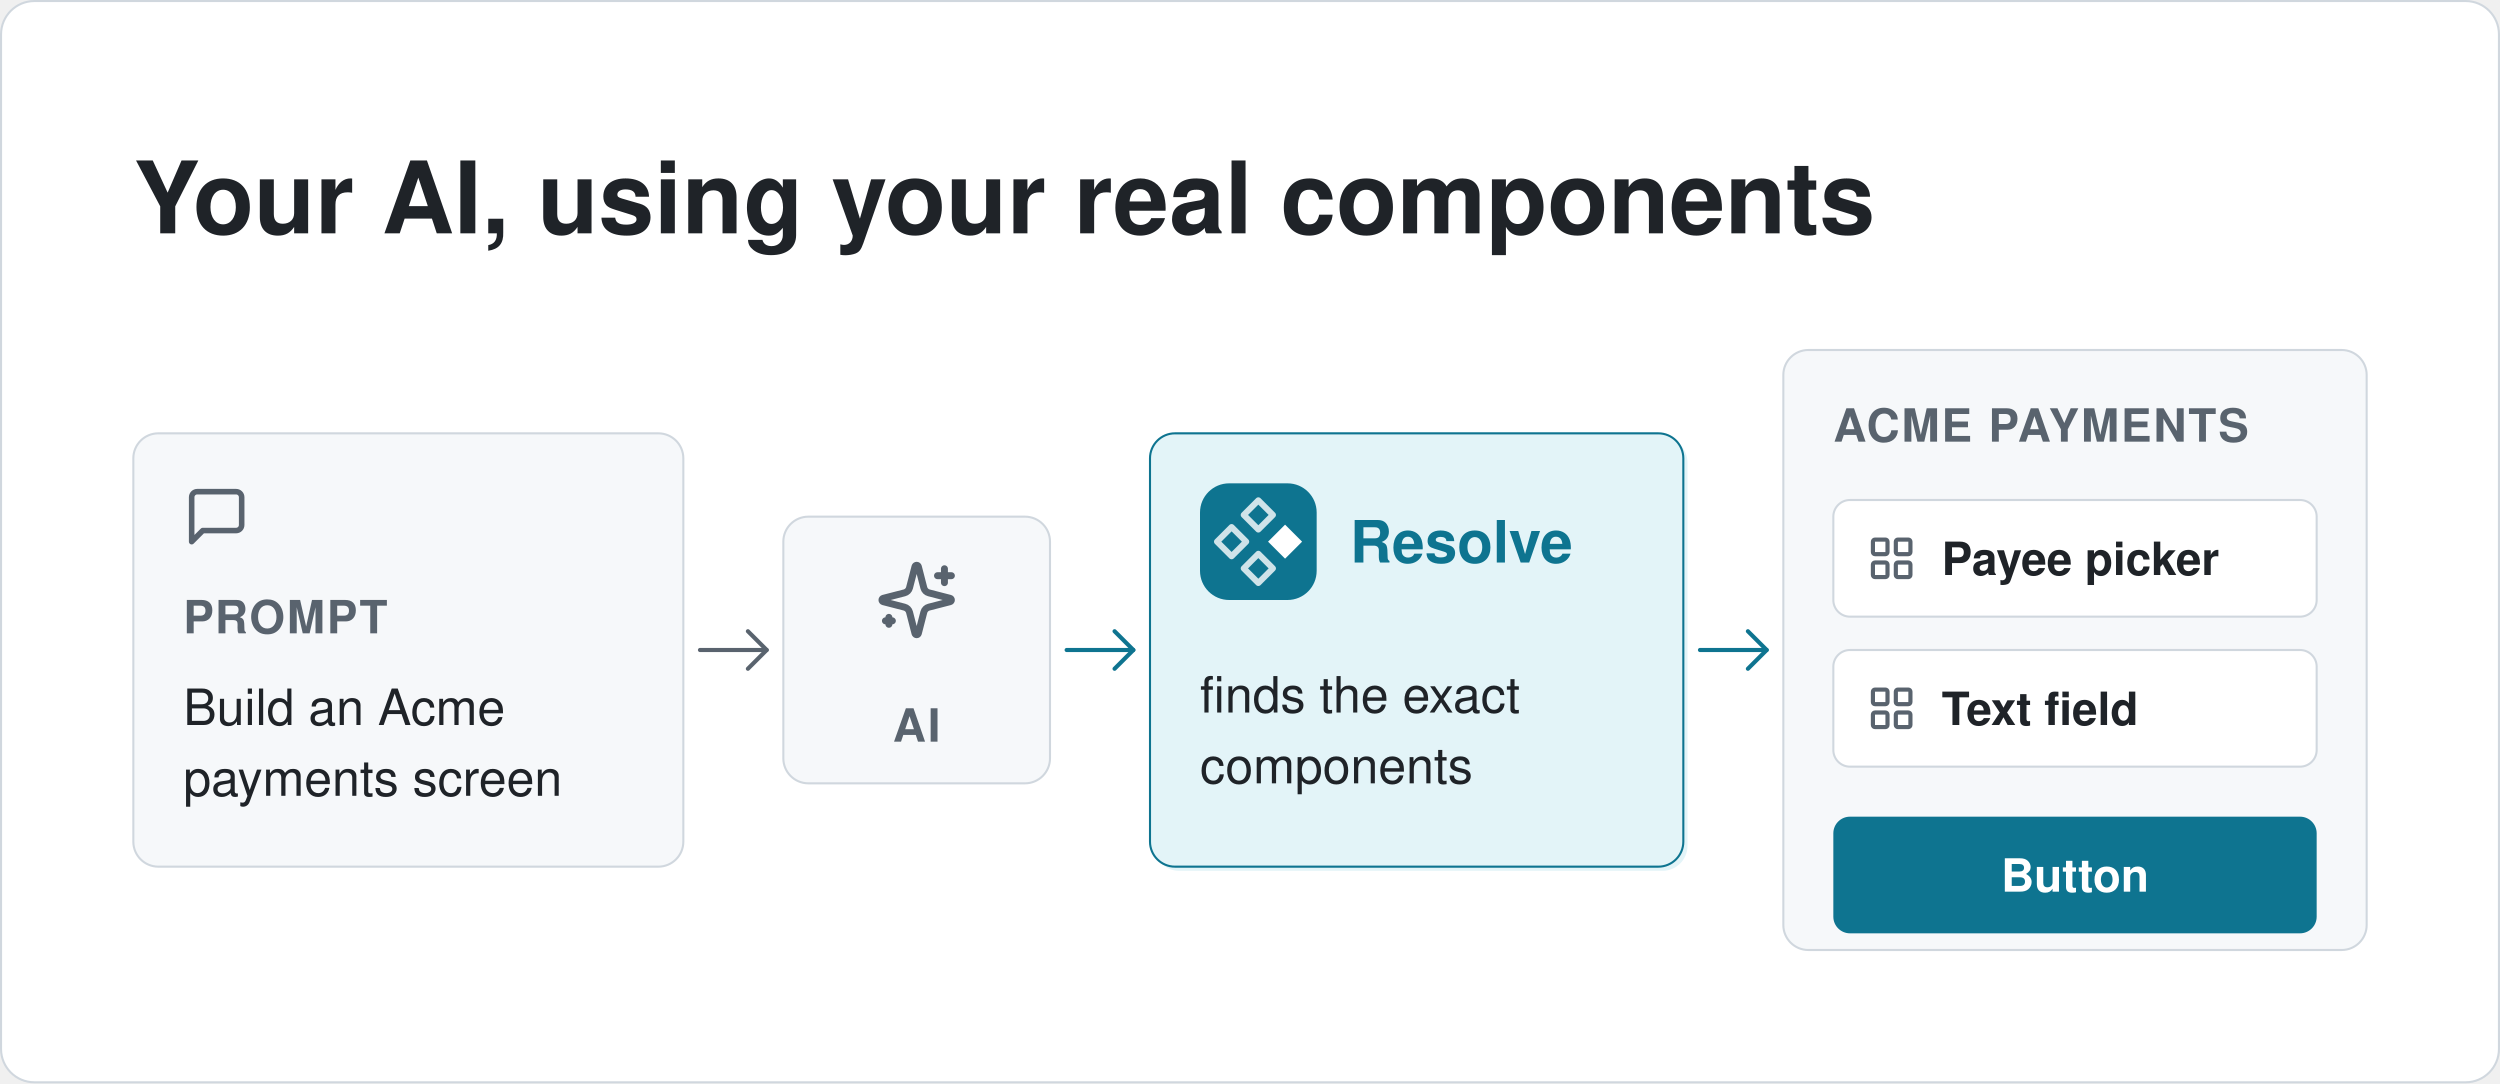
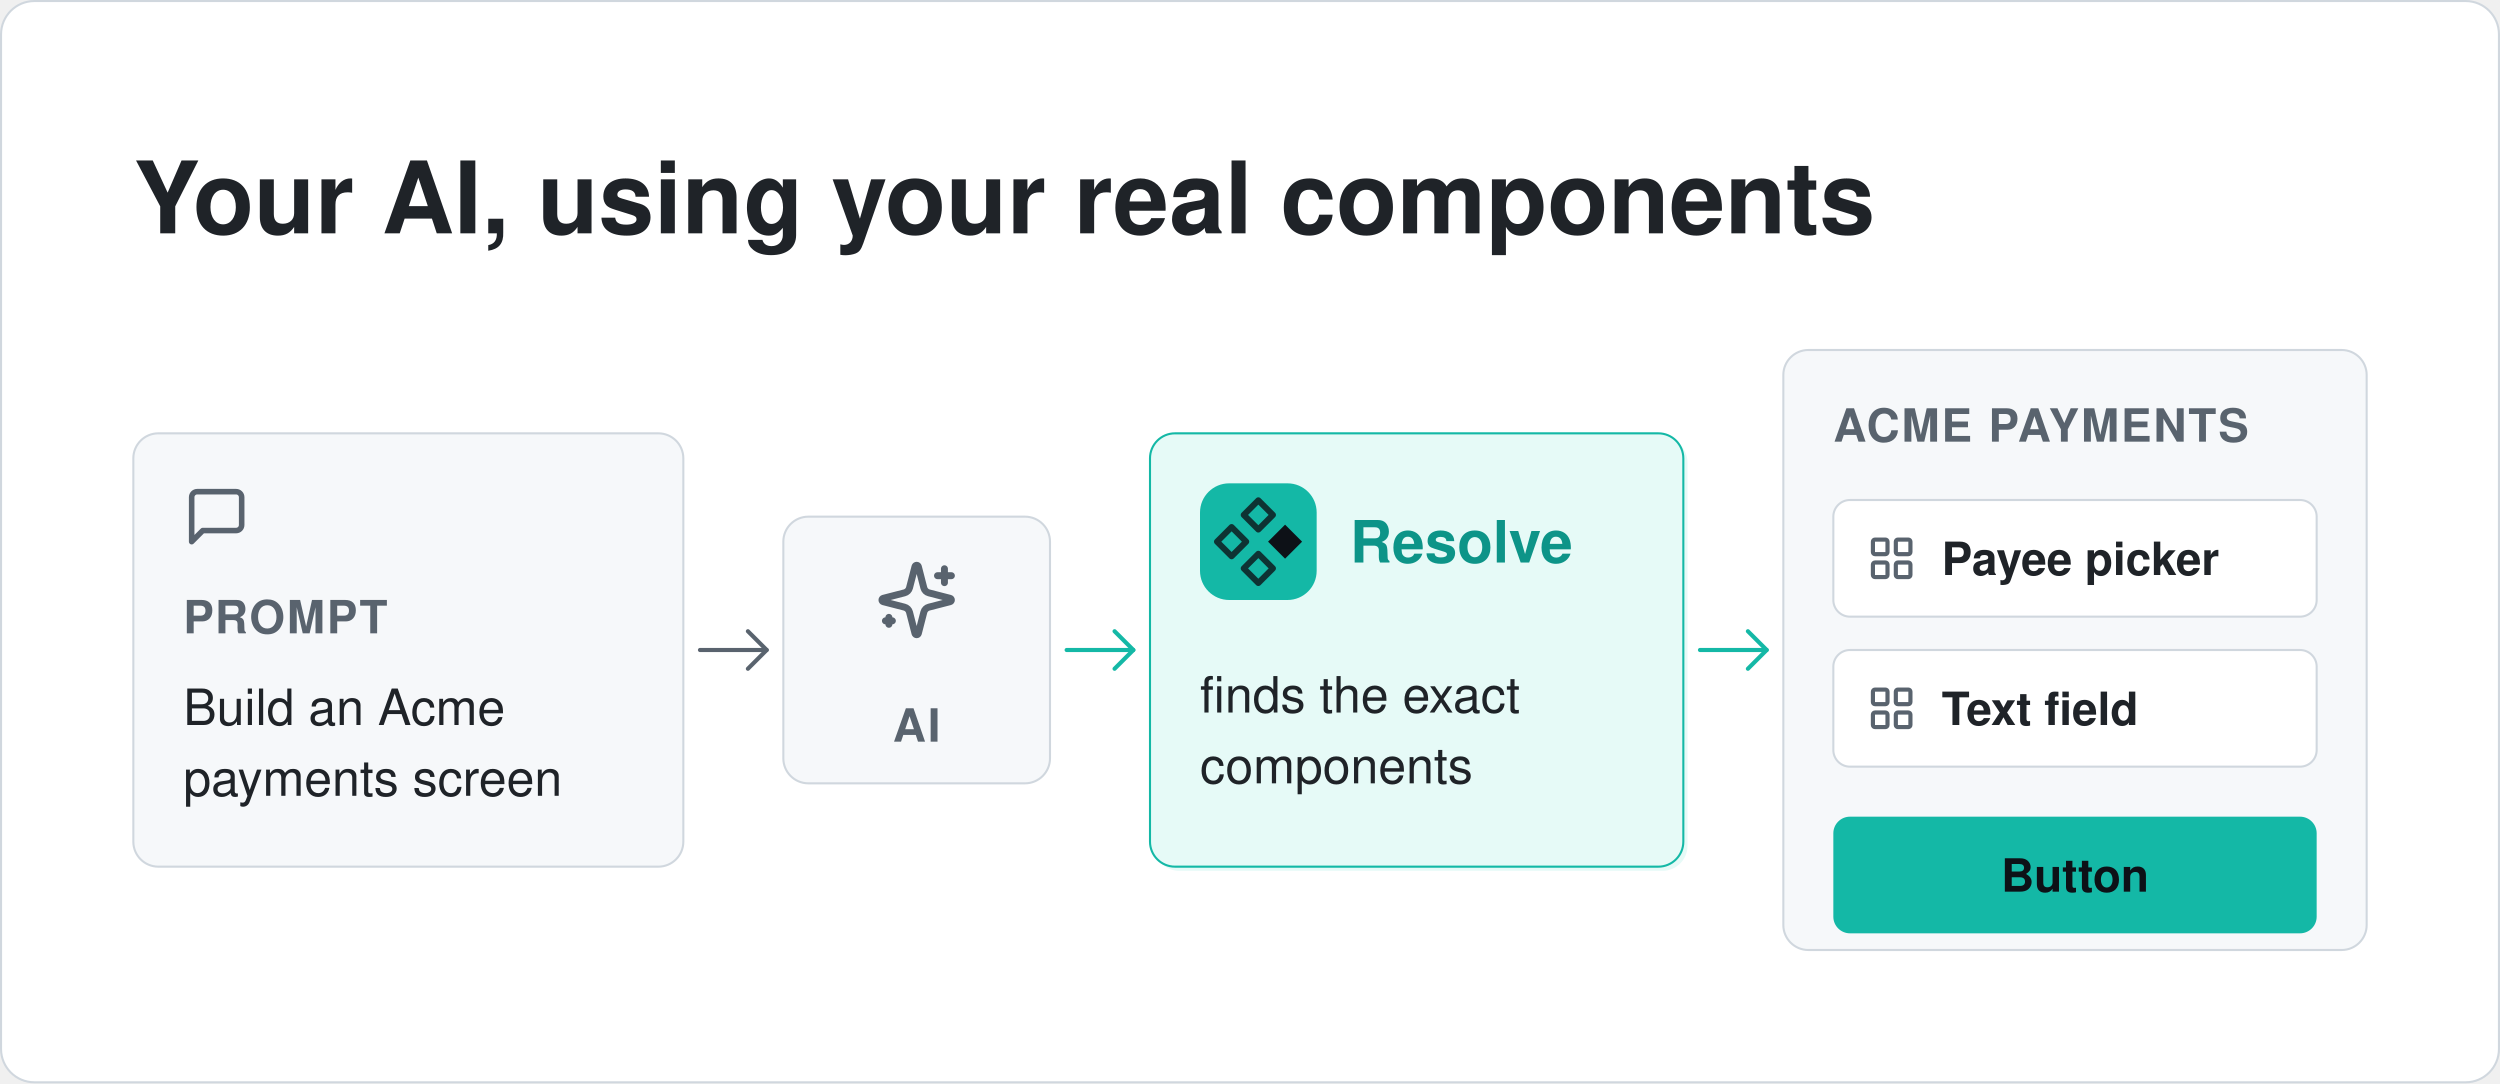
<svg xmlns="http://www.w3.org/2000/svg" width="1200" height="520" viewBox="0 0 1200 520" role="img" aria-labelledby="t d">
  <rect x="0.5" y="0.5" width="1199" height="519" rx="16" fill="#FFFFFF" stroke="#D0D7DE" stroke-width="1" />
  <text x="64" y="112" font-family="-apple-system,'Segoe UI',Helvetica,Arial,sans-serif" font-size="48" font-weight="600" fill="#1F2328" text-anchor="start">Your AI, using your real components</text>
  <rect x="64" y="208" width="264" height="208" rx="12" fill="#F6F8FA" stroke="#D0D7DE" stroke-width="1" />
  <g transform="translate(88 232) scale(1.333333)" fill="none" stroke="#59636E" stroke-width="2" stroke-linecap="round" stroke-linejoin="round">
    <path d="M21 15a2 2 0 0 1-2 2H7l-4 4V5a2 2 0 0 1 2-2h14a2 2 0 0 1 2 2z" />
  </g>
  <text x="88" y="304" font-family="-apple-system,'Segoe UI',Helvetica,Arial,sans-serif" font-size="22" font-weight="600" fill="#59636E" text-anchor="start" letter-spacing="0.04em">PROMPT</text>
  <text x="88" y="348" font-family="-apple-system,'Segoe UI',Helvetica,Arial,sans-serif" font-size="24" font-weight="400" fill="#1F2328" text-anchor="start">Build an Acme</text>
  <text x="88" y="382" font-family="-apple-system,'Segoe UI',Helvetica,Arial,sans-serif" font-size="24" font-weight="400" fill="#1F2328" text-anchor="start">payments screen</text>
  <g fill="none" stroke="#59636E" stroke-width="2" stroke-linecap="round" stroke-linejoin="round">
    <path d="M336 312.0 H368" />
    <path d="M359 303.0 L368 312.0 L359 321.0" />
  </g>
  <rect x="376" y="248.0" width="128" height="128" rx="12" fill="#F6F8FA" stroke="#D0D7DE" stroke-width="1" />
  <g transform="translate(420 268.0) scale(1.666667)" fill="none" stroke="#59636E" stroke-width="2" stroke-linecap="round" stroke-linejoin="round">
    <path d="M9.937 15.5A2 2 0 0 0 8.5 14.063l-6.135-1.582a.5.5 0 0 1 0-.962L8.5 9.936A2 2 0 0 0 9.937 8.5l1.582-6.135a.5.5 0 0 1 .963 0L14.063 8.5A2 2 0 0 0 15.5 9.937l6.135 1.581a.5.5 0 0 1 0 .964L15.5 14.063a2 2 0 0 0-1.437 1.437l-1.582 6.135a.5.5 0 0 1-.963 0z" />
    <path d="M20 3v4" />
    <path d="M22 5h-4" />
    <path d="M4 17v2" />
    <path d="M5 18H3" />
  </g>
  <text x="440.0" y="356.0" font-family="-apple-system,'Segoe UI',Helvetica,Arial,sans-serif" font-size="22" font-weight="600" fill="#59636E" text-anchor="middle" letter-spacing="0.04em">AI</text>
-   <g fill="none" stroke="#0E7490" stroke-width="2" stroke-linecap="round" stroke-linejoin="round">
+   <g fill="none" stroke="#14B8A6" stroke-width="2" stroke-linecap="round" stroke-linejoin="round">
    <path d="M512 312.0 H544" />
    <path d="M535 303.0 L544 312.0 L535 321.0" />
  </g>
-   <rect x="554" y="210" width="256" height="208" rx="12" fill="#E3F4F8" />
-   <rect x="552" y="208" width="256" height="208" rx="12" fill="#E3F4F8" stroke="#0E7490" stroke-width="1" />
+   <rect x="554" y="210" width="256" height="208" rx="12" fill="#E6FAF7" />
+   <rect x="552" y="208" width="256" height="208" rx="12" fill="#E6FAF7" stroke="#14B8A6" stroke-width="1" />
  <g transform="translate(576 232) scale(0.5833333)">
-     <rect width="96" height="96" rx="24" fill="#0E7490" />
-     <g fill="none" stroke="#FFFFFF" stroke-width="5" stroke-linejoin="round" opacity="0.8">
+     <rect width="96" height="96" rx="24" fill="#14B8A6" />
+     <g fill="none" stroke="#0D1117" stroke-width="5" stroke-linejoin="round" opacity="0.8">
      <path d="M48 14 L60 26 L48 38 L36 26 Z" />
      <path d="M26 36 L38 48 L26 60 L14 48 Z" />
      <path d="M48 58 L60 70 L48 82 L36 70 Z" />
    </g>
-     <path d="M70 34 L84 48 L70 62 L56 48 Z" fill="#FFFFFF" />
+     <path d="M70 34 L84 48 L70 62 L56 48 Z" fill="#0D1117" />
  </g>
-   <text x="648" y="270" font-family="-apple-system,'Segoe UI',Helvetica,Arial,sans-serif" font-size="28" font-weight="600" fill="#0E7490" text-anchor="start">Resolve</text>
+   <text x="648" y="270" font-family="-apple-system,'Segoe UI',Helvetica,Arial,sans-serif" font-size="28" font-weight="600" fill="#0D9488" text-anchor="start">Resolve</text>
  <text x="576" y="342" font-family="-apple-system,'Segoe UI',Helvetica,Arial,sans-serif" font-size="24" font-weight="400" fill="#1F2328" text-anchor="start">finds the exact</text>
  <text x="576" y="376" font-family="-apple-system,'Segoe UI',Helvetica,Arial,sans-serif" font-size="24" font-weight="400" fill="#1F2328" text-anchor="start">components</text>
-   <g fill="none" stroke="#0E7490" stroke-width="2" stroke-linecap="round" stroke-linejoin="round">
+   <g fill="none" stroke="#14B8A6" stroke-width="2" stroke-linecap="round" stroke-linejoin="round">
    <path d="M816 312.0 H848" />
    <path d="M839 303.0 L848 312.0 L839 321.0" />
  </g>
  <rect x="856" y="168" width="280" height="288" rx="12" fill="#F6F8FA" stroke="#D0D7DE" stroke-width="1" />
  <text x="880" y="212" font-family="-apple-system,'Segoe UI',Helvetica,Arial,sans-serif" font-size="22" font-weight="600" fill="#59636E" text-anchor="start" letter-spacing="0.04em">ACME PAYMENTS</text>
  <rect x="880" y="240" width="232" height="56" rx="8" fill="#FFFFFF" stroke="#D0D7DE" stroke-width="1" />
  <g transform="translate(896 256) scale(1.0)" fill="none" stroke="#59636E" stroke-width="2" stroke-linecap="round" stroke-linejoin="round">
    <rect width="7" height="7" x="3" y="3" rx="1" />
    <rect width="7" height="7" x="14" y="3" rx="1" />
    <rect width="7" height="7" x="14" y="14" rx="1" />
    <rect width="7" height="7" x="3" y="14" rx="1" />
  </g>
  <text x="932" y="276" font-family="-apple-system,'Segoe UI',Helvetica,Arial,sans-serif" font-size="22" font-weight="600" fill="#1F2328" text-anchor="start">Payee picker</text>
  <rect x="880" y="312" width="232" height="56" rx="8" fill="#FFFFFF" stroke="#D0D7DE" stroke-width="1" />
  <g transform="translate(896 328) scale(1.0)" fill="none" stroke="#59636E" stroke-width="2" stroke-linecap="round" stroke-linejoin="round">
    <rect width="7" height="7" x="3" y="3" rx="1" />
    <rect width="7" height="7" x="14" y="3" rx="1" />
    <rect width="7" height="7" x="14" y="14" rx="1" />
    <rect width="7" height="7" x="3" y="14" rx="1" />
  </g>
  <text x="932" y="348" font-family="-apple-system,'Segoe UI',Helvetica,Arial,sans-serif" font-size="22" font-weight="600" fill="#1F2328" text-anchor="start">Text field</text>
-   <rect x="880" y="392" width="232" height="56" rx="8" fill="#0E7490" />
-   <text x="996" y="428" font-family="-apple-system,'Segoe UI',Helvetica,Arial,sans-serif" font-size="22" font-weight="600" fill="#FFFFFF" text-anchor="middle">Button</text>
-   <circle r="5" fill="#0E7490" opacity="0">
+   <rect x="880" y="392" width="232" height="56" rx="8" fill="#14B8A6" />
+   <text x="996" y="428" font-family="-apple-system,'Segoe UI',Helvetica,Arial,sans-serif" font-size="22" font-weight="600" fill="#0D1117" text-anchor="middle">Button</text>
+   <circle r="5" fill="#14B8A6" opacity="0">
    <animateMotion dur="2.4s" repeatCount="indefinite" path="M816 312.0 H844" />
    <animate attributeName="opacity" dur="2.4s" repeatCount="indefinite" values="0;1;1;0" keyTimes="0;0.1;0.85;1" />
  </circle>
</svg>
